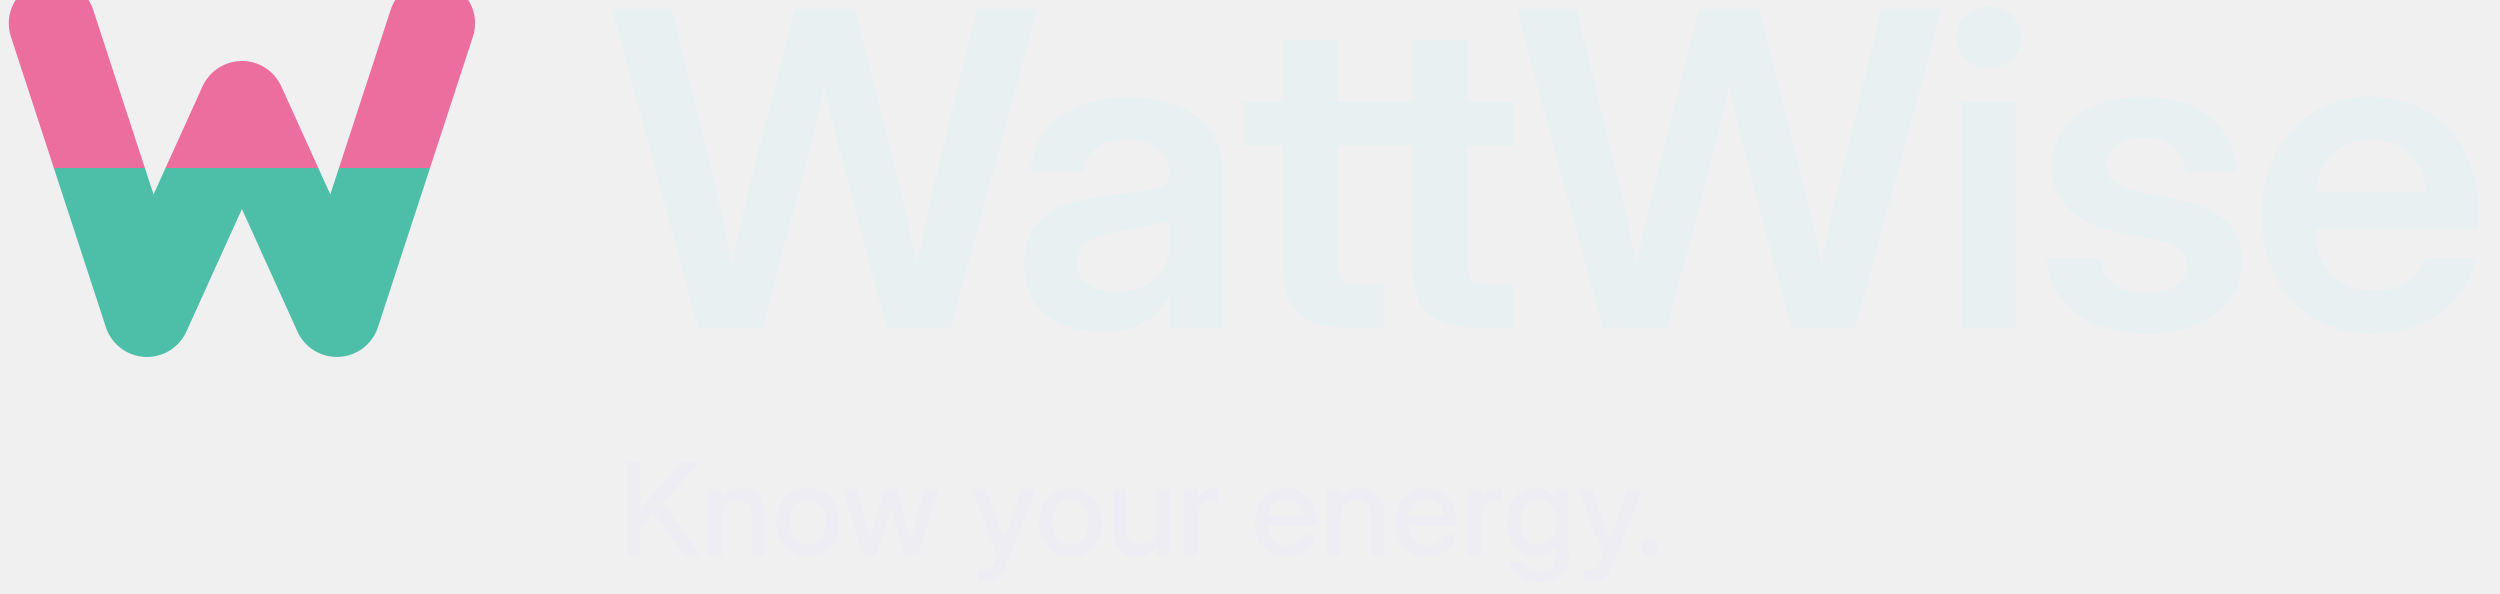
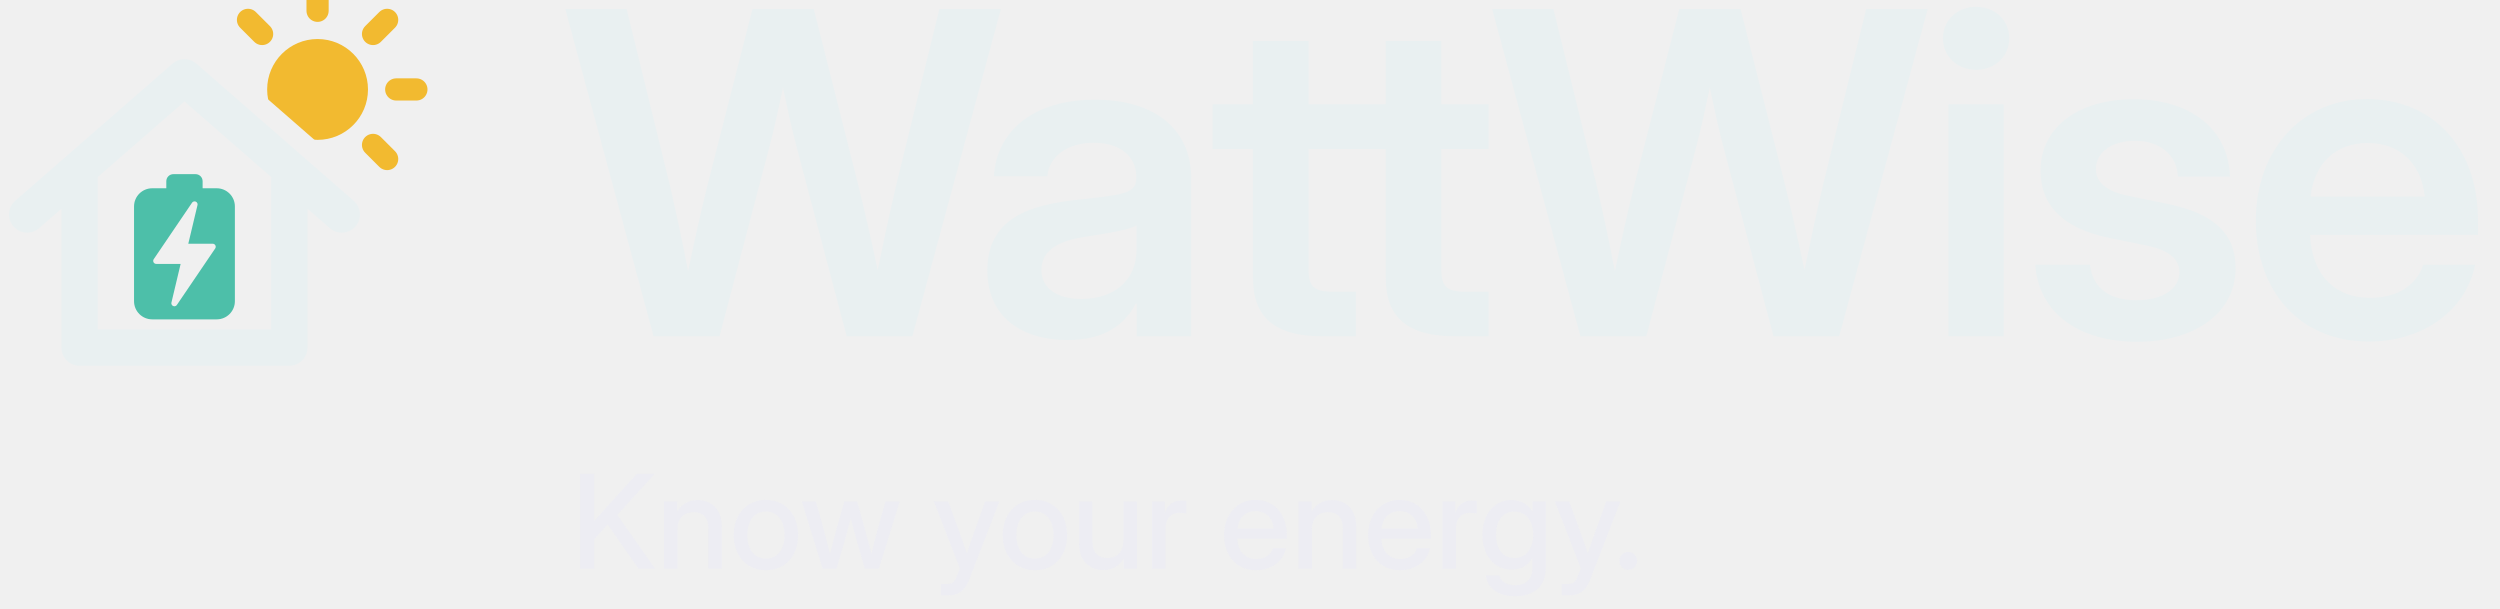
- <svg xmlns="http://www.w3.org/2000/svg" viewBox="-2 -2 569.4 135.2">
-   <defs>
-     <linearGradient id="ww" x1="0" y1="152" x2="0" y2="360" gradientUnits="userSpaceOnUse">
-       <stop offset=".5" stop-color="#EC6E9F" />
-       <stop offset=".5" stop-color="#4DBFA9" />
-     </linearGradient>
-   </defs>
-   <g transform="translate(0 -6.55) scale(0.31796) translate(-89 -121)">
-     <path d="M120 152 L188 360 L256 210 L324 360 L392 152" fill="none" stroke="url(#ww)" stroke-width="62" stroke-linecap="round" stroke-linejoin="round" />
+ <svg xmlns="http://www.w3.org/2000/svg" viewBox="-2 -2 555.7 135.2">
+   <g transform="translate(0 -6.55) scale(0.22415) translate(-52 -61)">
+     <defs>
+       <mask id="ww-sun" maskUnits="userSpaceOnUse" x="0" y="0" width="512" height="512">
+         <rect width="512" height="512" fill="#fff" />
+         <path d="M70 294L226 158L382 294 M122 258V426H330V258" fill="none" stroke="#000" stroke-width="76" stroke-linecap="round" stroke-linejoin="round" />
+       </mask>
+       <mask id="ww-bolt" maskUnits="userSpaceOnUse" x="0" y="0" width="512" height="512">
+         <rect width="512" height="512" fill="#fff" />
+         <path d="M236 284L198 340H226L216 382L254 326H226Z" fill="#000" stroke="#000" stroke-width="6" stroke-linejoin="round" />
+       </mask>
+     </defs>
+     <g stroke-linecap="round" stroke-linejoin="round">
+       <g mask="url(#ww-sun)">
+         <path d="M358 72V92 M427 101L413 115 M456 170H436 M289 101L303 115 M427 239L413 225" stroke="#F2BA30" stroke-width="22" />
+         <circle cx="358" cy="170" r="50" fill="#F2BA30" />
+       </g>
+       <path d="M70 294L226 158L382 294 M122 258V426H330V258" fill="none" stroke="#E9F0F1" stroke-width="36" />
+       <g fill="#4DBFA9" mask="url(#ww-bolt)">
+         <rect x="208" y="254" width="36" height="24" rx="7" />
+         <rect x="176" y="268" width="100" height="130" rx="18" />
+       </g>
+     </g>
  </g>
-   <path transform="translate(136.76 72.75)" fill="#E9F0F1" d="M20.26 0H34.91L46 -42.09C47.07 -46.09 48 -50.44 49.02 -55.27C50.05 -50.44 50.98 -46.09 52.05 -42.09L63.18 0H77.78L97.46 -72.75H83.79L74.17 -33.54C72.71 -27.25 71.34 -20.95 70.07 -14.7C68.75 -20.95 67.33 -27.25 65.77 -33.54L55.86 -72.75H42.24L32.23 -33.54C30.66 -27.2 29.25 -20.85 27.93 -14.45C26.71 -20.85 25.34 -27.2 23.88 -33.54L14.26 -72.75H0.63Z M112.27 0.83C120.67 0.83 125.01 -2.69 127.46 -7.28H127.65V0H139.76V-35.16C139.76 -45.9 131.8 -52.59 118.37 -52.59C104.9 -52.59 96.5 -45.8 95.91 -35.55H107.78C108.12 -39.89 112.12 -43.02 118.13 -43.02C124.04 -43.02 127.55 -39.89 127.55 -35.5V-35.11C127.55 -31.59 124.28 -31.45 114.71 -30.37C104.07 -29.25 94.45 -26.37 94.45 -14.65C94.45 -4.35 102.02 0.83 112.27 0.83ZM115.3 -8.3C109.93 -8.3 106.46 -10.69 106.46 -14.75C106.46 -19.43 110.95 -21.34 116.22 -22.12C121.3 -22.9 126.09 -23.68 127.6 -24.66V-19.09C127.6 -13.09 123.35 -8.3 115.3 -8.3Z M176.35 -51.56H165.85V-65.62H153.49V-51.56H144.51V-41.65H153.49V-12.99C153.49 -4.15 158.43 0 168.92 0H176.35V-9.91H171.07C167.07 -9.91 165.85 -11.13 165.85 -14.79V-41.65H176.35Z M205.85 -51.56H195.35V-65.62H183V-51.56H174.02V-41.65H183V-12.99C183 -4.15 187.93 0 198.43 0H205.85V-9.91H200.58C196.57 -9.91 195.35 -11.13 195.35 -14.79V-41.65H205.85Z M226.28 0H240.92L252.01 -42.09C253.08 -46.09 254.01 -50.44 255.04 -55.27C256.06 -50.44 256.99 -46.09 258.06 -42.09L269.2 0H283.79L303.47 -72.75H289.8L280.18 -33.54C278.72 -27.25 277.35 -20.95 276.08 -14.7C274.76 -20.95 273.35 -27.25 271.78 -33.54L261.87 -72.75H248.25L238.24 -33.54C236.68 -27.2 235.26 -20.85 233.94 -14.45C232.72 -20.85 231.35 -27.2 229.89 -33.54L220.27 -72.75H206.65Z M308.08 0H320.38V-51.56H308.08ZM314.23 -59.23C318.43 -59.23 321.6 -62.26 321.6 -66.26C321.6 -70.21 318.43 -73.24 314.23 -73.24C310.03 -73.24 306.86 -70.21 306.86 -66.26C306.86 -62.26 310.03 -59.23 314.23 -59.23Z M350.03 1.22C362.78 1.22 371.91 -5.13 371.91 -15.19C371.91 -22.75 367.17 -27.25 356.97 -29.39L347.69 -31.3C343.39 -32.23 340.85 -34.13 340.85 -37.21C340.85 -40.72 344.17 -43.46 349.59 -43.46C355.21 -43.46 358.97 -40.09 359.07 -35.5H370.64C370.35 -46.09 361.8 -52.69 349.3 -52.69C336.7 -52.69 328.55 -46.29 328.55 -36.82C328.55 -29 333.72 -23.97 343.59 -21.92L352.38 -20.12C356.72 -19.19 359.41 -17.38 359.41 -14.26C359.41 -10.6 355.79 -8.01 349.84 -8.01C343.69 -8.01 340.07 -10.89 339.54 -15.92H327.38C328.16 -4.83 337.48 1.22 350.03 1.22Z M401.56 1.17C413.62 1.17 423.19 -5.81 425.14 -15.92H413.62C412.21 -11.52 408.05 -8.54 401.85 -8.54C393.55 -8.54 388.77 -14.16 388.47 -22.56H425.78V-25.93C425.78 -41.75 415.92 -52.73 401.07 -52.73C386.62 -52.73 376.41 -41.41 376.41 -25.73C376.41 -10.11 386.08 1.17 401.56 1.17ZM388.57 -31.05C389.4 -38.43 394.14 -42.97 401.27 -42.97C408.4 -42.97 413.18 -38.43 413.96 -31.05Z" />
-   <path transform="translate(138.76 124.41) scale(0.29)" fill="rgba(235,235,245,0.6)" d="M6.64 0H17.48V-22.56L27.73 -33.89L51.42 0H64.11L35.16 -41.26L63.87 -72.75H50.15L29.44 -49.95C25.39 -45.41 21.44 -41.02 17.48 -36.52V-72.75H6.64Z M81.25 -29.69C81.25 -39.26 86.67 -43.36 93.7 -43.36C100.83 -43.36 104.98 -39.11 104.98 -30.86V0H115.28V-32.13C115.28 -45.61 107.23 -52.59 96.63 -52.59C89.84 -52.59 84.57 -49.66 81.05 -43.8V-51.56H70.95V0H81.25Z M149.07 1.17C163.82 1.17 173.73 -9.81 173.73 -25.68C173.73 -41.65 163.82 -52.73 149.07 -52.73C134.33 -52.73 124.37 -41.65 124.37 -25.68C124.37 -9.81 134.33 1.17 149.07 1.17ZM149.07 -7.71C140.23 -7.71 134.81 -14.7 134.81 -25.68C134.81 -36.77 140.28 -43.85 149.07 -43.85C157.86 -43.85 163.33 -36.77 163.33 -25.68C163.33 -14.75 157.91 -7.71 149.07 -7.71Z M192.53 0H203.12L209.77 -22.46C211.28 -27.69 212.7 -33.2 214.11 -38.62C215.53 -33.2 216.89 -27.69 218.36 -22.46L224.9 0H235.64L251.61 -51.56H240.72L234.77 -30.47C233.06 -24.27 231.49 -17.72 229.88 -11.43C228.22 -17.72 226.66 -24.32 224.9 -30.47L218.99 -51.56H209.18L203.17 -30.47C201.46 -24.22 199.8 -17.63 198.14 -11.23C196.53 -17.63 194.97 -24.22 193.26 -30.47L187.35 -51.56H176.56Z  M283.11 20.41H289.65C296.63 20.41 301.71 16.5 304.59 9.03L328.03 -51.56H317.14L306.98 -23.29C305.62 -19.43 304.3 -15.58 303.03 -11.72C301.76 -15.58 300.49 -19.43 299.12 -23.29L288.82 -51.56H277.78L297.71 -0.34L295.36 5.76C293.8 9.96 291.89 11.72 288.67 11.72H283.11Z M355.27 1.17C370.02 1.17 379.93 -9.81 379.93 -25.68C379.93 -41.65 370.02 -52.73 355.27 -52.73C340.53 -52.73 330.57 -41.65 330.57 -25.68C330.57 -9.81 340.53 1.17 355.27 1.17ZM355.27 -7.71C346.44 -7.71 341.02 -14.7 341.02 -25.68C341.02 -36.77 346.48 -43.85 355.27 -43.85C364.06 -43.85 369.53 -36.77 369.53 -25.68C369.53 -14.75 364.11 -7.71 355.27 -7.71Z M407.71 1.03C414.55 1.03 419.78 -1.9 423.29 -7.76V0H433.4V-51.56H423.1V-21.88C423.1 -12.3 417.68 -8.2 410.69 -8.2C403.52 -8.2 399.37 -12.45 399.37 -20.7V-51.56H389.06V-19.43C389.06 -5.96 397.12 1.03 407.71 1.03Z M445.02 0H455.32V-30.47C455.32 -38.87 460.06 -42.82 465.87 -42.82C468.26 -42.82 470.51 -42.48 471.29 -42.33V-51.95C470.46 -52.05 469.09 -52.2 467.53 -52.2C460.99 -52.2 456.98 -48.83 455.08 -43.21H454.88V-51.56H445.02Z  M524.8 1.17C536.47 1.17 545.65 -5.71 547.56 -15.67H537.65C536.18 -10.79 531.69 -7.42 524.95 -7.42C515.92 -7.42 510.74 -13.72 510.4 -23H548.34V-25.78C548.34 -41.7 538.87 -52.73 524.27 -52.73C510.21 -52.73 500.24 -41.41 500.24 -25.68C500.24 -10.11 509.52 1.17 524.8 1.17ZM510.5 -30.81C511.38 -39.01 516.6 -44.14 524.37 -44.14C532.18 -44.14 537.45 -39.01 538.28 -30.81Z M567.53 -29.69C567.53 -39.26 572.95 -43.36 579.98 -43.36C587.11 -43.36 591.26 -39.11 591.26 -30.86V0H601.56V-32.13C601.56 -45.61 593.51 -52.59 582.91 -52.59C576.12 -52.59 570.85 -49.66 567.33 -43.8V-51.56H557.23V0H567.53Z M635.21 1.17C646.88 1.17 656.05 -5.71 657.96 -15.67H648.05C646.58 -10.79 642.09 -7.42 635.35 -7.42C626.32 -7.42 621.14 -13.72 620.8 -23H658.74V-25.78C658.74 -41.7 649.27 -52.73 634.67 -52.73C620.61 -52.73 610.64 -41.41 610.64 -25.68C610.64 -10.11 619.92 1.17 635.21 1.17ZM620.9 -30.81C621.78 -39.01 627 -44.14 634.77 -44.14C642.58 -44.14 647.85 -39.01 648.68 -30.81Z M667.63 0H677.93V-30.47C677.93 -38.87 682.67 -42.82 688.48 -42.82C690.87 -42.82 693.12 -42.48 693.9 -42.33V-51.95C693.07 -52.05 691.7 -52.2 690.14 -52.2C683.59 -52.2 679.59 -48.83 677.69 -43.21H677.49V-51.56H667.63Z M723.29 21.09C736.28 21.09 746.78 14.94 746.78 -0.68V-51.56H736.62V-43.7H736.57C733.11 -49.85 727.25 -52.59 720.56 -52.59C707.23 -52.59 698.24 -41.7 698.24 -25.93C698.24 -10.21 707.18 0.68 720.61 0.68C727.39 0.68 732.96 -2.1 736.52 -8.11H736.57V-0.29C736.57 8.06 731.59 12.7 723.29 12.7C717.04 12.7 712.4 10.11 711.08 5.13H700.78C702.15 15.23 710.64 21.09 723.29 21.09ZM722.71 -8.15C714.4 -8.15 708.69 -14.4 708.69 -25.98C708.69 -37.55 714.4 -43.8 722.71 -43.8C731.49 -43.8 737.16 -36.77 737.16 -25.98C737.16 -15.19 731.49 -8.15 722.71 -8.15Z M759.08 20.41H765.62C772.61 20.41 777.69 16.5 780.57 9.03L804 -51.56H793.12L782.96 -23.29C781.59 -19.43 780.27 -15.58 779 -11.72C777.73 -15.58 776.46 -19.43 775.1 -23.29L764.79 -51.56H753.76L773.68 -0.34L771.34 5.76C769.78 9.96 767.87 11.72 764.65 11.72H759.08Z M809.96 0.83C813.82 0.83 816.8 -2.15 816.8 -6.01C816.8 -9.81 813.82 -12.84 809.96 -12.84C806.15 -12.84 803.17 -9.81 803.17 -6.01C803.17 -2.15 806.15 0.83 809.96 0.83Z" />
+   <path transform="translate(123.02 72.75)" fill="#E9F0F1" d="M20.26 0H34.91L46 -42.09C47.07 -46.09 48 -50.44 49.02 -55.27C50.05 -50.44 50.98 -46.09 52.05 -42.09L63.18 0H77.78L97.46 -72.75H83.79L74.17 -33.54C72.71 -27.25 71.34 -20.95 70.07 -14.7C68.75 -20.95 67.33 -27.25 65.77 -33.54L55.86 -72.75H42.24L32.23 -33.54C30.66 -27.2 29.25 -20.85 27.93 -14.45C26.71 -20.85 25.34 -27.2 23.88 -33.54L14.26 -72.75H0.63Z M112.27 0.83C120.67 0.83 125.01 -2.69 127.46 -7.28H127.65V0H139.76V-35.16C139.76 -45.9 131.8 -52.59 118.37 -52.59C104.9 -52.59 96.5 -45.8 95.91 -35.55H107.78C108.12 -39.89 112.12 -43.02 118.13 -43.02C124.04 -43.02 127.55 -39.89 127.55 -35.5V-35.11C127.55 -31.59 124.28 -31.45 114.71 -30.37C104.07 -29.25 94.45 -26.37 94.45 -14.65C94.45 -4.35 102.02 0.83 112.27 0.83ZM115.3 -8.3C109.93 -8.3 106.46 -10.69 106.46 -14.75C106.46 -19.43 110.95 -21.34 116.22 -22.12C121.3 -22.9 126.09 -23.68 127.6 -24.66V-19.09C127.6 -13.09 123.35 -8.3 115.3 -8.3Z M176.35 -51.56H165.85V-65.62H153.49V-51.56H144.51V-41.65H153.49V-12.99C153.49 -4.15 158.43 0 168.92 0H176.35V-9.91H171.07C167.07 -9.91 165.85 -11.13 165.85 -14.79V-41.65H176.35Z M205.85 -51.56H195.35V-65.62H183V-51.56H174.02V-41.65H183V-12.99C183 -4.15 187.93 0 198.43 0H205.85V-9.91H200.58C196.57 -9.91 195.35 -11.13 195.35 -14.79V-41.65H205.85Z M226.28 0H240.92L252.01 -42.09C253.08 -46.09 254.01 -50.44 255.04 -55.27C256.06 -50.44 256.99 -46.09 258.06 -42.09L269.2 0H283.79L303.47 -72.75H289.8L280.18 -33.54C278.72 -27.25 277.35 -20.95 276.08 -14.7C274.76 -20.95 273.35 -27.25 271.78 -33.54L261.87 -72.75H248.25L238.24 -33.54C236.68 -27.2 235.26 -20.85 233.94 -14.45C232.72 -20.85 231.35 -27.2 229.89 -33.54L220.27 -72.75H206.65Z M308.08 0H320.38V-51.56H308.08ZM314.23 -59.23C318.43 -59.23 321.6 -62.26 321.6 -66.26C321.6 -70.21 318.43 -73.24 314.23 -73.24C310.03 -73.24 306.86 -70.21 306.86 -66.26C306.86 -62.26 310.03 -59.23 314.23 -59.23Z M350.03 1.22C362.78 1.22 371.91 -5.13 371.91 -15.19C371.91 -22.75 367.17 -27.25 356.97 -29.39L347.69 -31.3C343.39 -32.23 340.85 -34.13 340.85 -37.21C340.85 -40.72 344.17 -43.46 349.59 -43.46C355.21 -43.46 358.97 -40.09 359.07 -35.5H370.64C370.35 -46.09 361.8 -52.69 349.3 -52.69C336.7 -52.69 328.55 -46.29 328.55 -36.82C328.55 -29 333.72 -23.97 343.59 -21.92L352.38 -20.12C356.72 -19.19 359.41 -17.38 359.41 -14.26C359.41 -10.6 355.79 -8.01 349.84 -8.01C343.69 -8.01 340.07 -10.89 339.54 -15.92H327.38C328.16 -4.83 337.48 1.22 350.03 1.22Z M401.56 1.17C413.62 1.17 423.19 -5.81 425.14 -15.92H413.62C412.21 -11.52 408.05 -8.54 401.85 -8.54C393.55 -8.54 388.77 -14.16 388.47 -22.56H425.78V-25.93C425.78 -41.75 415.92 -52.73 401.07 -52.73C386.62 -52.73 376.41 -41.41 376.41 -25.73C376.41 -10.11 386.08 1.17 401.56 1.17ZM388.57 -31.05C389.4 -38.43 394.14 -42.97 401.27 -42.97C408.4 -42.97 413.18 -38.43 413.96 -31.05Z" />
+   <path transform="translate(125.02 124.41) scale(0.29)" fill="rgba(235,235,245,0.6)" d="M6.64 0H17.48V-22.56L27.73 -33.89L51.42 0H64.11L35.16 -41.26L63.87 -72.75H50.15L29.44 -49.95C25.39 -45.41 21.44 -41.02 17.48 -36.52V-72.75H6.64Z M81.25 -29.69C81.25 -39.26 86.67 -43.36 93.7 -43.36C100.83 -43.36 104.98 -39.11 104.98 -30.86V0H115.28V-32.13C115.28 -45.61 107.23 -52.59 96.63 -52.59C89.84 -52.59 84.57 -49.66 81.05 -43.8V-51.56H70.95V0H81.25Z M149.07 1.17C163.82 1.17 173.73 -9.81 173.73 -25.68C173.73 -41.65 163.82 -52.73 149.07 -52.73C134.33 -52.73 124.37 -41.65 124.37 -25.68C124.37 -9.81 134.33 1.17 149.07 1.17ZM149.07 -7.71C140.23 -7.71 134.81 -14.7 134.81 -25.68C134.81 -36.77 140.28 -43.85 149.07 -43.85C157.86 -43.85 163.33 -36.77 163.33 -25.68C163.33 -14.75 157.91 -7.71 149.07 -7.71Z M192.53 0H203.12L209.77 -22.46C211.28 -27.69 212.7 -33.2 214.11 -38.62C215.53 -33.2 216.89 -27.69 218.36 -22.46L224.9 0H235.64L251.61 -51.56H240.72L234.77 -30.47C233.06 -24.27 231.49 -17.72 229.88 -11.43C228.22 -17.72 226.66 -24.32 224.9 -30.47L218.99 -51.56H209.18L203.17 -30.47C201.46 -24.22 199.8 -17.63 198.14 -11.23C196.53 -17.63 194.97 -24.22 193.26 -30.47L187.35 -51.56H176.56Z  M283.11 20.41H289.65C296.63 20.41 301.71 16.5 304.59 9.03L328.03 -51.56H317.14L306.98 -23.29C305.62 -19.43 304.3 -15.58 303.03 -11.72C301.76 -15.58 300.49 -19.43 299.12 -23.29L288.82 -51.56H277.78L297.71 -0.34L295.36 5.76C293.8 9.96 291.89 11.72 288.67 11.72H283.11Z M355.27 1.17C370.02 1.17 379.93 -9.81 379.93 -25.68C379.93 -41.65 370.02 -52.73 355.27 -52.73C340.53 -52.73 330.57 -41.65 330.57 -25.68C330.57 -9.81 340.53 1.17 355.27 1.17ZM355.27 -7.71C346.44 -7.71 341.02 -14.7 341.02 -25.68C341.02 -36.77 346.48 -43.85 355.27 -43.85C364.06 -43.85 369.53 -36.77 369.53 -25.68C369.53 -14.75 364.11 -7.71 355.27 -7.71Z M407.71 1.03C414.55 1.03 419.78 -1.9 423.29 -7.76V0H433.4V-51.56H423.1V-21.88C423.1 -12.3 417.68 -8.2 410.69 -8.2C403.52 -8.2 399.37 -12.45 399.37 -20.7V-51.56H389.06V-19.43C389.06 -5.96 397.12 1.03 407.71 1.03Z M445.02 0H455.32V-30.47C455.32 -38.87 460.06 -42.82 465.87 -42.82C468.26 -42.82 470.51 -42.48 471.29 -42.33V-51.95C470.46 -52.05 469.09 -52.2 467.53 -52.2C460.99 -52.2 456.98 -48.83 455.08 -43.21H454.88V-51.56H445.02Z  M524.8 1.17C536.47 1.17 545.65 -5.71 547.56 -15.67H537.65C536.18 -10.79 531.69 -7.42 524.95 -7.42C515.92 -7.42 510.74 -13.72 510.4 -23H548.34V-25.78C548.34 -41.7 538.87 -52.73 524.27 -52.73C510.21 -52.73 500.24 -41.41 500.24 -25.68C500.24 -10.11 509.52 1.17 524.8 1.17ZM510.5 -30.81C511.38 -39.01 516.6 -44.14 524.37 -44.14C532.18 -44.14 537.45 -39.01 538.28 -30.81Z M567.53 -29.69C567.53 -39.26 572.95 -43.36 579.98 -43.36C587.11 -43.36 591.26 -39.11 591.26 -30.86V0H601.56V-32.13C601.56 -45.61 593.51 -52.59 582.91 -52.59C576.12 -52.59 570.85 -49.66 567.33 -43.8V-51.56H557.23V0H567.53Z M635.21 1.17C646.88 1.17 656.05 -5.71 657.96 -15.67H648.05C646.58 -10.79 642.09 -7.42 635.35 -7.42C626.32 -7.42 621.14 -13.72 620.8 -23H658.74V-25.78C658.74 -41.7 649.27 -52.73 634.67 -52.73C620.61 -52.73 610.64 -41.41 610.64 -25.68C610.64 -10.11 619.92 1.17 635.21 1.17ZM620.9 -30.81C621.78 -39.01 627 -44.14 634.77 -44.14C642.58 -44.14 647.85 -39.01 648.68 -30.81Z M667.63 0H677.93V-30.47C677.93 -38.87 682.67 -42.82 688.48 -42.82C690.87 -42.82 693.12 -42.48 693.9 -42.33V-51.95C693.07 -52.05 691.7 -52.2 690.14 -52.2C683.59 -52.2 679.59 -48.83 677.69 -43.21H677.49V-51.56H667.63Z M723.29 21.09C736.28 21.09 746.78 14.94 746.78 -0.68V-51.56H736.62V-43.7H736.57C733.11 -49.85 727.25 -52.59 720.56 -52.59C707.23 -52.59 698.24 -41.7 698.24 -25.93C698.24 -10.21 707.18 0.68 720.61 0.68C727.39 0.68 732.96 -2.1 736.52 -8.11H736.57V-0.29C736.57 8.06 731.59 12.7 723.29 12.7C717.04 12.7 712.4 10.11 711.08 5.13H700.78C702.15 15.23 710.64 21.09 723.29 21.09ZM722.71 -8.15C714.4 -8.15 708.69 -14.4 708.69 -25.98C708.69 -37.55 714.4 -43.8 722.71 -43.8C731.49 -43.8 737.16 -36.77 737.16 -25.98C737.16 -15.19 731.49 -8.15 722.71 -8.15Z M759.08 20.41H765.62C772.61 20.41 777.69 16.5 780.57 9.03L804 -51.56H793.12L782.96 -23.29C781.59 -19.43 780.27 -15.58 779 -11.72C777.73 -15.58 776.46 -19.43 775.1 -23.29L764.79 -51.56H753.76L773.68 -0.34L771.34 5.76C769.78 9.96 767.87 11.72 764.65 11.72H759.08Z M809.96 0.83C813.82 0.83 816.8 -2.15 816.8 -6.01C816.8 -9.81 813.82 -12.84 809.96 -12.84C806.15 -12.84 803.17 -9.81 803.17 -6.01C803.17 -2.15 806.15 0.83 809.96 0.83Z" />
</svg>
